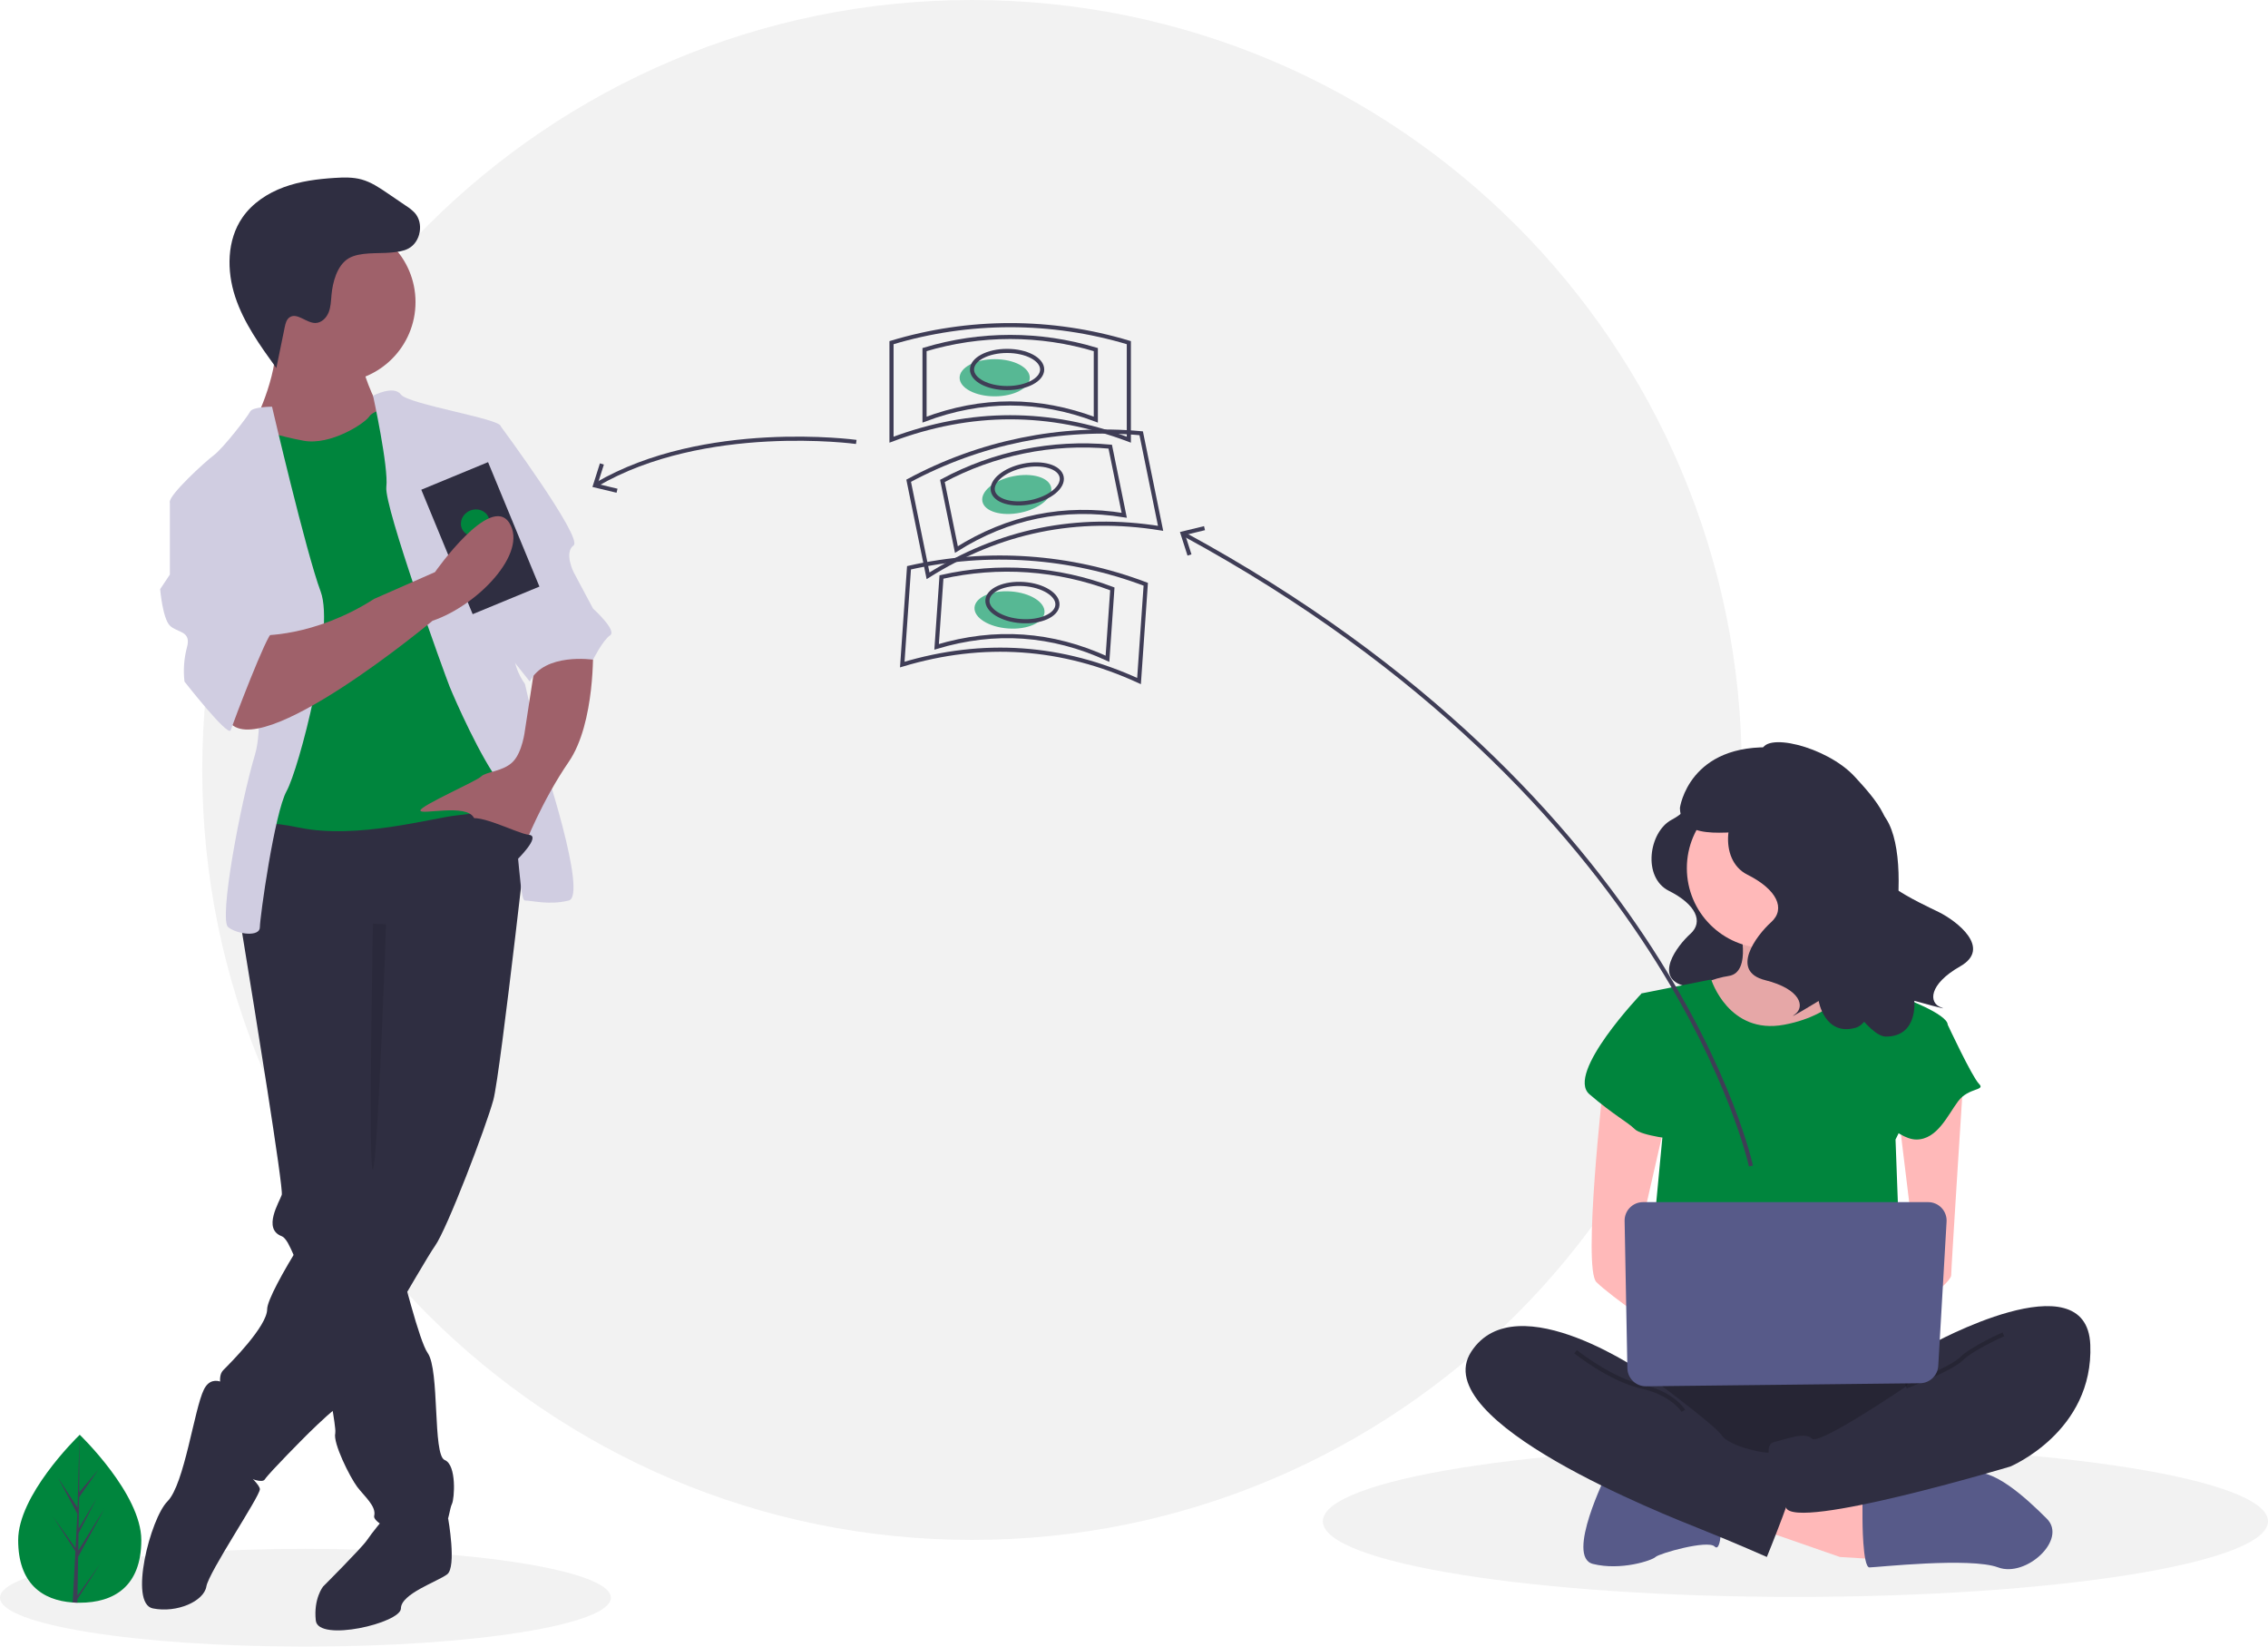
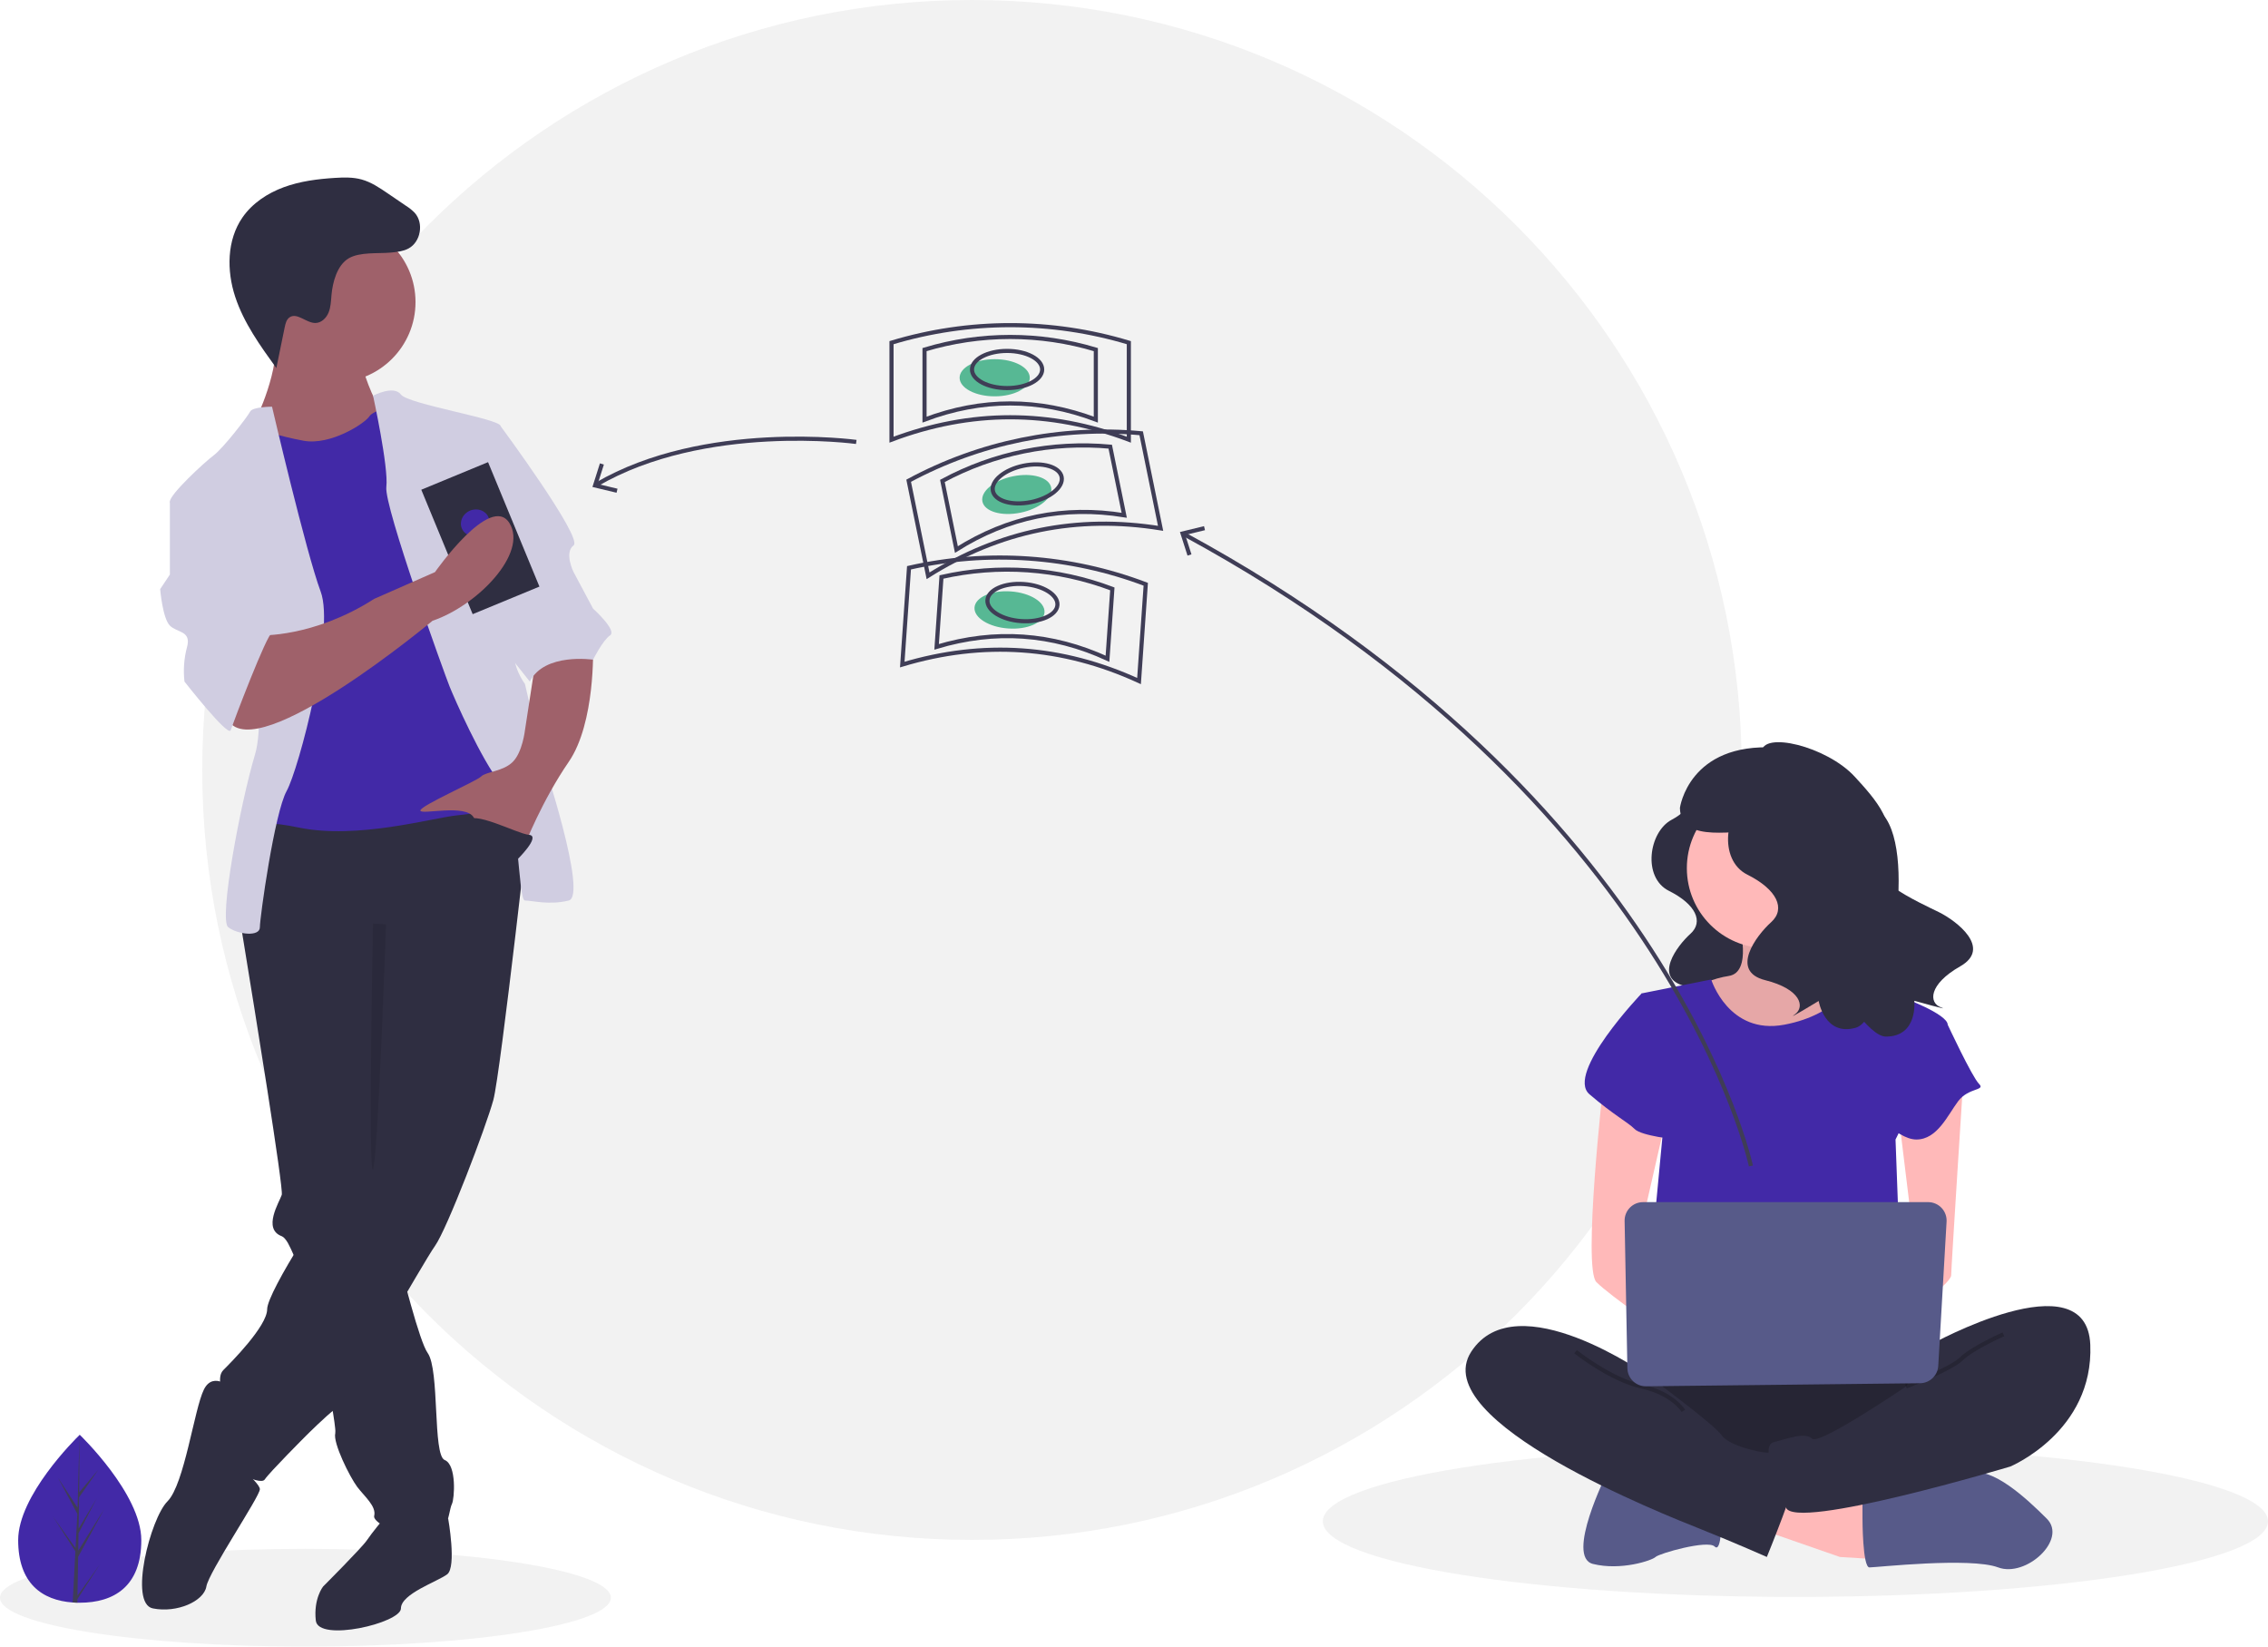
<svg xmlns="http://www.w3.org/2000/svg" id="ecb8a146-dd8f-4f83-ab4e-53bb1469e238" data-name="Layer 1" width="1099" height="797.68" viewBox="0 0 1099 797.68">
  <circle cx="471" cy="373" r="373" fill="#f2f2f2" />
  <ellipse cx="148" cy="774" rx="148" ry="23.68" fill="#f2f2f2" />
  <ellipse cx="870" cy="736.969" rx="229" ry="36.64" fill="#f2f2f2" />
  <path d="M869.62,435.945s1.95,6.499-9.098,12.348-14.297,27.945-1.3,34.443,16.897,14.947,10.398,20.796-18.197,21.446-2.6,25.345,17.547,11.698,12.998,14.947,10.398-5.849,10.398-5.849,2.6,15.597,16.247,11.698,51.99-77.985,32.494-88.383S869.62,435.945,869.62,435.945Z" transform="translate(-50.5 -51.15983)" fill="#2f2e41" />
  <path d="M893.175,498.697s6.741,23.594-5.056,25.279a46.052,46.052,0,0,0-20.224,8.426l21.909,28.65h40.447l25.279-25.279s-33.706-25.279-26.965-40.447S893.175,498.697,893.175,498.697Z" transform="translate(-50.5 -51.15983)" fill="#ffb9b9" />
  <path d="M893.175,498.697s6.741,23.594-5.056,25.279a46.052,46.052,0,0,0-20.224,8.426l21.909,28.65h40.447l25.279-25.279s-33.706-25.279-26.965-40.447S893.175,498.697,893.175,498.697Z" transform="translate(-50.5 -51.15983)" opacity="0.1" />
  <polygon points="852.787 740.779 891.549 754.261 918.513 755.946 916.828 732.352 861.213 715.904 852.787 740.779" fill="#ffb9b9" />
  <path d="M953.003,786.882s0,23.594,3.371,23.594,48.874-5.056,62.356,0,33.706-13.482,23.594-23.594-26.606-25.279-36.897-21.909-52.424,11.797-52.424,11.797Z" transform="translate(-50.5 -51.15983)" fill="#575a89" />
  <path d="M829.134,764.974s-20.224,40.447-6.741,43.818,28.65-1.685,30.335-3.371,25.279-8.426,28.65-5.056,3.371-13.482,3.371-13.482Z" transform="translate(-50.5 -51.15983)" fill="#575a89" />
  <path d="M845.987,709.359s-32.021,43.818-8.426,55.615,136.509,11.797,144.936,0,11.797-48.874,0-52.244S845.987,709.359,845.987,709.359Z" transform="translate(-50.5 -51.15983)" fill="#2f2e41" />
  <path d="M845.987,709.359s-32.021,43.818-8.426,55.615,136.509,11.797,144.936,0,11.797-48.874,0-52.244S845.987,709.359,845.987,709.359Z" transform="translate(-50.5 -51.15983)" opacity="0.2" />
  <circle cx="856.157" cy="420.572" r="38.762" fill="#ffb9b9" />
-   <path d="M845.987,532.403l33.706-6.741s8.426,26.965,35.391,21.909,33.706-21.909,33.706-21.909,20.224,8.426,21.909,8.426,23.594,8.426,23.594,13.482-25.279,55.615-25.279,55.615l3.371,91.006-124.712-3.371,8.426-89.321Z" transform="translate(-50.5 -51.15983)" fill="#00853d" />
+   <path d="M845.987,532.403l33.706-6.741s8.426,26.965,35.391,21.909,33.706-21.909,33.706-21.909,20.224,8.426,21.909,8.426,23.594,8.426,23.594,13.482-25.279,55.615-25.279,55.615l3.371,91.006-124.712-3.371,8.426-89.321Z" transform="translate(-50.5 -51.15983)" fill="#4229a7" />
  <path d="M827.449,576.22s-10.112,89.321-3.371,96.062,33.706,25.279,33.706,25.279V677.338l-13.482-25.279,13.482-58.985Z" transform="translate(-50.5 -51.15983)" fill="#ffb9b9" />
  <path d="M1001.877,573.692s-5.899,91.849-5.899,95.219-15.168,15.168-20.224,15.168-8.426-8.426-8.426-8.426l11.797-13.482-8.426-69.097Z" transform="translate(-50.5 -51.15983)" fill="#ffb9b9" />
  <path d="M985.866,702.618s75.838-42.132,77.524,0-38.762,58.985-38.762,58.985-104.488,31.332-108.702,19.879-12.64-29.991-5.899-31.676,15.168-5.056,18.538-1.685,45.503-25.279,45.503-25.279Z" transform="translate(-50.5 -51.15983)" fill="#2f2e41" />
  <path d="M1021.258,697.562s-15.168,6.741-20.224,11.797-26.965,13.482-26.965,13.482" transform="translate(-50.5 -51.15983)" fill="none" stroke="#000" stroke-miterlimit="10" stroke-width="2" opacity="0.2" />
-   <path d="M856.099,535.773l-10.112-3.371s-37.077,38.762-25.279,48.874,18.538,13.482,21.909,16.853,20.224,5.056,20.224,5.056Z" transform="translate(-50.5 -51.15983)" fill="#00853d" />
-   <path d="M979.125,544.2l15.168,3.371s11.797,25.279,15.168,28.65-5.056,1.685-10.112,8.426-10.112,18.538-20.224,18.538-23.594-16.853-23.594-16.853Z" transform="translate(-50.5 -51.15983)" fill="#00853d" />
+   <path d="M856.099,535.773l-10.112-3.371s-37.077,38.762-25.279,48.874,18.538,13.482,21.909,16.853,20.224,5.056,20.224,5.056Z" transform="translate(-50.5 -51.15983)" fill="#4229a7" />
+   <path d="M979.125,544.2l15.168,3.371s11.797,25.279,15.168,28.65-5.056,1.685-10.112,8.426-10.112,18.538-20.224,18.538-23.594-16.853-23.594-16.853Z" transform="translate(-50.5 -51.15983)" fill="#4229a7" />
  <path d="M849.357,717.785s-64.041-45.503-85.95-11.797,94.377,79.209,111.23,85.95,32.021,13.482,32.021,13.482,15.168-37.077,15.168-43.818-11.797-6.741-15.168-6.741-18.538-3.371-21.909-8.426S849.357,717.785,849.357,717.785Z" transform="translate(-50.5 -51.15983)" fill="#2f2e41" />
  <path d="M813.966,705.988s16.853,13.482,32.021,16.853,20.224,11.797,20.224,11.797" transform="translate(-50.5 -51.15983)" fill="none" stroke="#000" stroke-miterlimit="10" stroke-width="2" opacity="0.2" />
  <path d="M837.732,642.622l1.346,71.356a8.933,8.933,0,0,0,9.032,8.764l132.79-1.492a8.933,8.933,0,0,0,8.818-8.418l4.031-69.864a8.933,8.933,0,0,0-8.918-9.447H846.663A8.933,8.933,0,0,0,837.732,642.622Z" transform="translate(-50.5 -51.15983)" fill="#575a89" />
  <path d="M908.728,423.04s2.16,7.199-10.079,13.679-15.839,30.957-1.44,38.157,18.718,16.558,11.519,23.038-20.158,23.758-2.88,28.077,19.438,12.959,14.399,16.558,11.519-6.479,11.519-6.479,2.88,17.278,17.998,12.959,30.203-82.84,13.35-103.064C947.445,427.16,908.728,423.04,908.728,423.04Z" transform="translate(-50.5 -51.15983)" fill="#2f2e41" />
  <path d="M904.13,415.629c.003-10.547,31.559-2.969,45.088,11.758,9.369,10.198,23.599,25.54,11.674,36.355s20.439,24.992,29.119,29.29,25.817,17.443,10.343,26.261-15.224,17.72-9.401,19.827-12.839-3.134-12.839-3.134,1.885,17.415-13.838,17.332-60.832-86.494-50.056-110.513C924.24,420.473,904.13,415.629,904.13,415.629Z" transform="translate(-50.5 -51.15983)" fill="#2f2e41" />
  <path d="M910.965,413.318c-42.198-2.541-46.433,29.223-46.433,29.223.292,18.382,29.483,9.425,37.59,12.165,9.781-7.036,28.636-20.35,42.12-29.851A63.774,63.774,0,0,0,910.965,413.318Z" transform="translate(-50.5 -51.15983)" fill="#2f2e41" />
  <path d="M898.942,616.008S861.09,438.609,624.169,309.92" transform="translate(-50.5 -51.15983)" fill="none" stroke="#3f3d56" stroke-miterlimit="10" stroke-width="2" />
  <polygon points="583.431 254.891 583.905 256.836 574.322 259.16 577.341 268.549 575.435 269.16 571.76 257.724 583.431 254.891" fill="#3f3d56" />
-   <path d="M118.973,797.271c0,22.469-13.356,30.314-29.834,30.314q-.573,0-1.143-.013c-.763-.016-1.52-.053-2.267-.104-14.871-1.052-26.424-9.301-26.424-30.197,0-21.625,27.634-48.912,29.71-50.932l.004-.004c.08-.078.12-.116.12-.116S118.973,774.803,118.973,797.271Z" transform="translate(-50.5 -51.15983)" fill="#00853d" />
+   <path d="M118.973,797.271c0,22.469-13.356,30.314-29.834,30.314q-.573,0-1.143-.013c-.763-.016-1.52-.053-2.267-.104-14.871-1.052-26.424-9.301-26.424-30.197,0-21.625,27.634-48.912,29.71-50.932l.004-.004c.08-.078.12-.116.12-.116S118.973,774.803,118.973,797.271Z" transform="translate(-50.5 -51.15983)" fill="#4229a7" />
  <path d="M88.052,824.148,98.964,808.901,88.025,825.822l-.029,1.75c-.763-.016-1.52-.053-2.267-.104l1.176-22.479-.009-.175.02-.033.111-2.123L76.061,785.696,87.062,801.067l.025.451.889-16.985-9.388-17.528,9.503,14.547.925-35.212.004-.12v.116L88.865,774.103l9.347-11.008L88.827,776.495l-.247,15.207,8.727-14.594-8.763,16.832-.138,8.454,12.669-20.313-12.717,23.263Z" transform="translate(-50.5 -51.15983)" fill="#3f3d56" />
  <path d="M261.273,791.45l6.382-4.741s4.224,23.597-.489,27.132-22.391,9.428-22.391,16.498-40.068,16.498-41.246,5.892,3.535-16.498,3.535-16.498,18.855-18.855,21.212-22.391,8.249-10.606,8.249-10.606Z" transform="translate(-50.5 -51.15983)" fill="#2f2e41" />
  <path d="M166.996,498.014s.177,1.037.483,2.934c.283,1.685.672,4.066,1.143,7,4.95,30.204,19.386,119.119,18.408,122.053-1.178,3.535-9.428,16.498,0,20.034.907.342,1.886,1.449,2.934,3.194a68.494,68.494,0,0,1,4.985,11.761c5.621,16.31,11.632,42.413,15.108,60.49,1.52,7.943,2.557,14.33,2.864,17.677a9.612,9.612,0,0,1,.035,2.333c-1.178,4.714,7.071,21.212,10.606,25.926s9.428,9.428,8.249,14.142,29.462,17.677,32.997,9.428,3.535-12.963,4.714-15.32,2.357-18.855-3.535-21.212-2.357-43.603-8.249-51.852c-1.968-2.746-4.973-12.044-8.12-23.227-1.237-4.384-2.487-9.051-3.712-13.729-4.973-19.174-9.38-38.465-9.38-38.465L237.704,493.3l-64.815-8.249-1.662,3.665-3.312,7.271Z" transform="translate(-50.5 -51.15983)" fill="#2f2e41" />
  <path d="M163.461,724.278s-9.428-9.428-14.142,0-9.428,45.96-17.677,54.209-18.855,49.495-7.071,51.852,24.748-3.535,25.926-10.606S176.424,776.13,176.424,772.595s-16.498-16.498-16.498-16.498Z" transform="translate(-50.5 -51.15983)" fill="#2f2e41" />
  <path d="M308.412,433.198s-15.32,137.88-18.855,150.843-22.391,62.458-28.283,70.708-43.603,75.422-48.317,78.957-14.142,12.963-14.142,12.963-17.677,17.677-20.034,21.212-22.391-7.071-23.569-14.142,1.178-18.855,2.357-23.569-2.357-11.785,1.178-15.32,21.212-21.212,21.212-29.462,30.64-56.566,42.425-67.172,9.428-28.283,9.428-28.283V518.047l-64.815-20.034s3.535-56.566,11.785-56.566S295.449,422.592,308.412,433.198Z" transform="translate(-50.5 -51.15983)" fill="#2f2e41" />
  <circle cx="162.456" cy="146.346" r="38.889" fill="#9f616a" />
  <path d="M225.919,228.146s4.714,17.677,10.606,22.391-15.32,24.748-15.32,24.748l-40.068,2.357-7.071-22.391s12.963-25.926,9.428-42.425S225.919,228.146,225.919,228.146Z" transform="translate(-50.5 -51.15983)" fill="#9f616a" />
-   <path d="M242.418,248.18s-10.606,1.178-12.963,4.714-18.855,14.142-31.818,11.785-21.212-5.892-23.569-4.714-7.071,25.926-7.071,25.926l12.963,37.711-2.357,103.705-3.535,28.283s-7.071-9.428,21.212-3.535,64.815-4.714,76.6-5.892,31.818-4.714,32.997-11.785-3.535-32.997-3.535-32.997l-18.855-78.957-11.785-42.425Z" transform="translate(-50.5 -51.15983)" fill="#00853d" />
+   <path d="M242.418,248.18s-10.606,1.178-12.963,4.714-18.855,14.142-31.818,11.785-21.212-5.892-23.569-4.714-7.071,25.926-7.071,25.926l12.963,37.711-2.357,103.705-3.535,28.283s-7.071-9.428,21.212-3.535,64.815-4.714,76.6-5.892,31.818-4.714,32.997-11.785-3.535-32.997-3.535-32.997l-18.855-78.957-11.785-42.425Z" transform="translate(-50.5 -51.15983)" fill="#4229a7" />
  <path d="M231.271,242.861s9.968-5.287,13.504-.573,48.317,11.785,48.317,15.32,9.428,98.991,7.071,107.24,4.714,17.677,4.714,17.677l8.249,35.354s22.391,67.172,12.963,69.529-17.677,0-21.212,0-2.357-44.782-11.785-56.566-22.391-41.246-24.748-47.138-31.818-87.206-30.64-96.634S231.271,242.861,231.271,242.861Z" transform="translate(-50.5 -51.15983)" fill="#d0cde1" />
  <path d="M182.316,248.18s-9.428,0-10.606,2.357S158.747,268.214,154.033,271.749,132.821,290.604,132.821,294.14s34.175,29.462,34.175,29.462,14.142,69.529,7.071,93.098-17.677,80.135-12.963,83.671,15.32,4.714,15.32,0,7.071-55.388,12.963-65.994,23.569-77.778,16.498-96.634S182.316,248.18,182.316,248.18Z" transform="translate(-50.5 -51.15983)" fill="#d0cde1" />
  <path d="M337.873,364.847s1.178,36.532-11.785,55.388-21.212,40.068-21.212,40.068-21.212-5.892-24.748-12.963-25.926-1.178-25.926-3.535,27.105-14.142,29.462-16.498,10.606-2.357,15.32-7.071,5.892-15.32,5.892-15.32l4.714-30.64Z" transform="translate(-50.5 -51.15983)" fill="#9f616a" />
  <path d="M239.741,173.528c2.992-.272,6.077-.571,8.721-1.997,5.925-3.195,7.496-12.294,2.986-17.291a22.344,22.344,0,0,0-4.143-3.331l-8.958-6.097c-3.962-2.697-8.017-5.437-12.638-6.709-4.179-1.15-8.594-1.032-12.92-.763-8.399.522-16.849,1.6-24.749,4.5s-15.268,7.751-20.052,14.673c-7.585,10.974-7.689,25.775-3.511,38.444s12.112,23.701,19.931,34.51l4.057-19.795c.361-1.763.829-3.695,2.295-4.739,3.645-2.593,8.103,2.731,12.576,2.697,2.874-.022,5.287-2.386,6.376-5.046s1.161-5.605,1.413-8.468c.534-6.064,2.653-14.502,8.396-17.847C224.872,173.153,233.726,174.074,239.741,173.528Z" transform="translate(-50.5 -51.15983)" fill="#2f2e41" />
  <path d="M237.56,498.965s-3.98,115.127-6.337,118.663,0-119.025,0-119.025Z" transform="translate(-50.5 -51.15983)" opacity="0.1" />
  <path d="M283.664,257.607h9.428s40.068,54.209,35.354,57.745,0,12.963,0,12.963l9.428,17.677s11.785,10.606,8.249,12.963-8.249,11.785-8.249,11.785-23.569-3.535-30.64,10.606L291.949,362.05Z" transform="translate(-50.5 -51.15983)" fill="#d0cde1" />
  <rect x="265.768" y="279.254" width="35" height="65.224" transform="translate(-148.0884 80.56853) rotate(-22.43787)" fill="#2f2e41" />
-   <ellipse cx="280.75" cy="304.458" rx="7" ry="6.431" transform="translate(-145.4514 79.04643) rotate(-22.43785)" fill="#00853d" />
+   <ellipse cx="280.75" cy="304.458" rx="7" ry="6.431" transform="translate(-145.4514 79.04643) rotate(-22.43785)" fill="#4229a7" />
  <path d="M260.095,351.884s-84.849,70.708-98.991,48.317,15.32-41.246,15.32-41.246,25.926,1.178,55.388-17.677l29.462-12.963s26.896-38.399,36.061-23.777S281.69,344.608,260.095,351.884Z" transform="translate(-50.5 -51.15983)" fill="#9f616a" />
  <path d="M145.784,289.426,132.821,294.14v35.354l-4.714,7.071s1.178,14.142,4.714,17.677,10.606,2.357,8.249,10.606a44.667,44.667,0,0,0-1.178,16.498s21.212,27.105,22.391,23.569,17.677-47.138,20.034-47.138-23.569-68.351-23.569-68.351Z" transform="translate(-50.5 -51.15983)" fill="#d0cde1" />
  <path d="M300.752,467.963s12.185-11.785,6.093-12.374-27.305-12.374-30.84-6.482S300.752,467.963,300.752,467.963Z" transform="translate(-50.5 -51.15983)" fill="#2f2e41" />
  <ellipse cx="482" cy="183" rx="17" ry="9" fill="#57b894" />
  <path d="M597.5,264.16q-57.5-21.717-115,0v-47a199.038,199.038,0,0,1,115,0Z" transform="translate(-50.5 -51.15983)" fill="none" stroke="#3f3d56" stroke-miterlimit="10" stroke-width="2" />
  <path d="M581.5,254.44q-41.5-15.674-83,0V220.519a143.653,143.653,0,0,1,83,0Z" transform="translate(-50.5 -51.15983)" fill="none" stroke="#3f3d56" stroke-miterlimit="10" stroke-width="2" />
  <ellipse cx="488" cy="179" rx="17" ry="9" fill="none" stroke="#3f3d56" stroke-miterlimit="10" stroke-width="2" />
  <ellipse cx="543.2" cy="290.706" rx="17" ry="9" transform="translate(-97.66163 63.33821) rotate(-11.53546)" fill="#57b894" />
  <path d="M612.886,307.101q-60.681-9.779-112.677,22.997l-9.399-46.051a199.038,199.038,0,0,1,112.677-22.997Z" transform="translate(-50.5 -51.15983)" fill="none" stroke="#3f3d56" stroke-miterlimit="10" stroke-width="2" />
  <path d="M595.266,300.777q-43.796-7.058-81.323,16.598L507.159,284.139a143.653,143.653,0,0,1,81.323-16.598Z" transform="translate(-50.5 -51.15983)" fill="none" stroke="#3f3d56" stroke-miterlimit="10" stroke-width="2" />
  <ellipse cx="548.279" cy="285.587" rx="17" ry="9" transform="translate(-96.53536 64.25047) rotate(-11.53546)" fill="none" stroke="#3f3d56" stroke-miterlimit="10" stroke-width="2" />
  <ellipse cx="539.675" cy="346.645" rx="9" ry="17" transform="translate(105.9025 809.7943) rotate(-86.0194)" fill="#57b894" />
  <path d="M602.435,381.085q-55.854-25.656-114.723-7.983l3.263-46.887a199.038,199.038,0,0,1,114.723,7.983Z" transform="translate(-50.5 -51.15983)" fill="none" stroke="#3f3d56" stroke-miterlimit="10" stroke-width="2" />
  <path d="M587.149,370.278Q546.837,351.761,504.349,364.516l2.355-33.84a143.653,143.653,0,0,1,82.8,5.762Z" transform="translate(-50.5 -51.15983)" fill="none" stroke="#3f3d56" stroke-miterlimit="10" stroke-width="2" />
  <ellipse cx="545.938" cy="343.071" rx="9" ry="17" transform="translate(115.2961 812.7167) rotate(-86.0194)" fill="none" stroke="#3f3d56" stroke-miterlimit="10" stroke-width="2" />
  <path d="M465.422,265.251s-73.496-10.055-125.982,20.704" transform="translate(-50.5 -51.15983)" fill="none" stroke="#3f3d56" stroke-miterlimit="10" stroke-width="2" />
  <polygon points="290.708 224.459 292.617 225.063 289.633 234.462 299.227 236.751 298.76 238.698 287.077 235.907 290.708 224.459" fill="#3f3d56" />
</svg>
